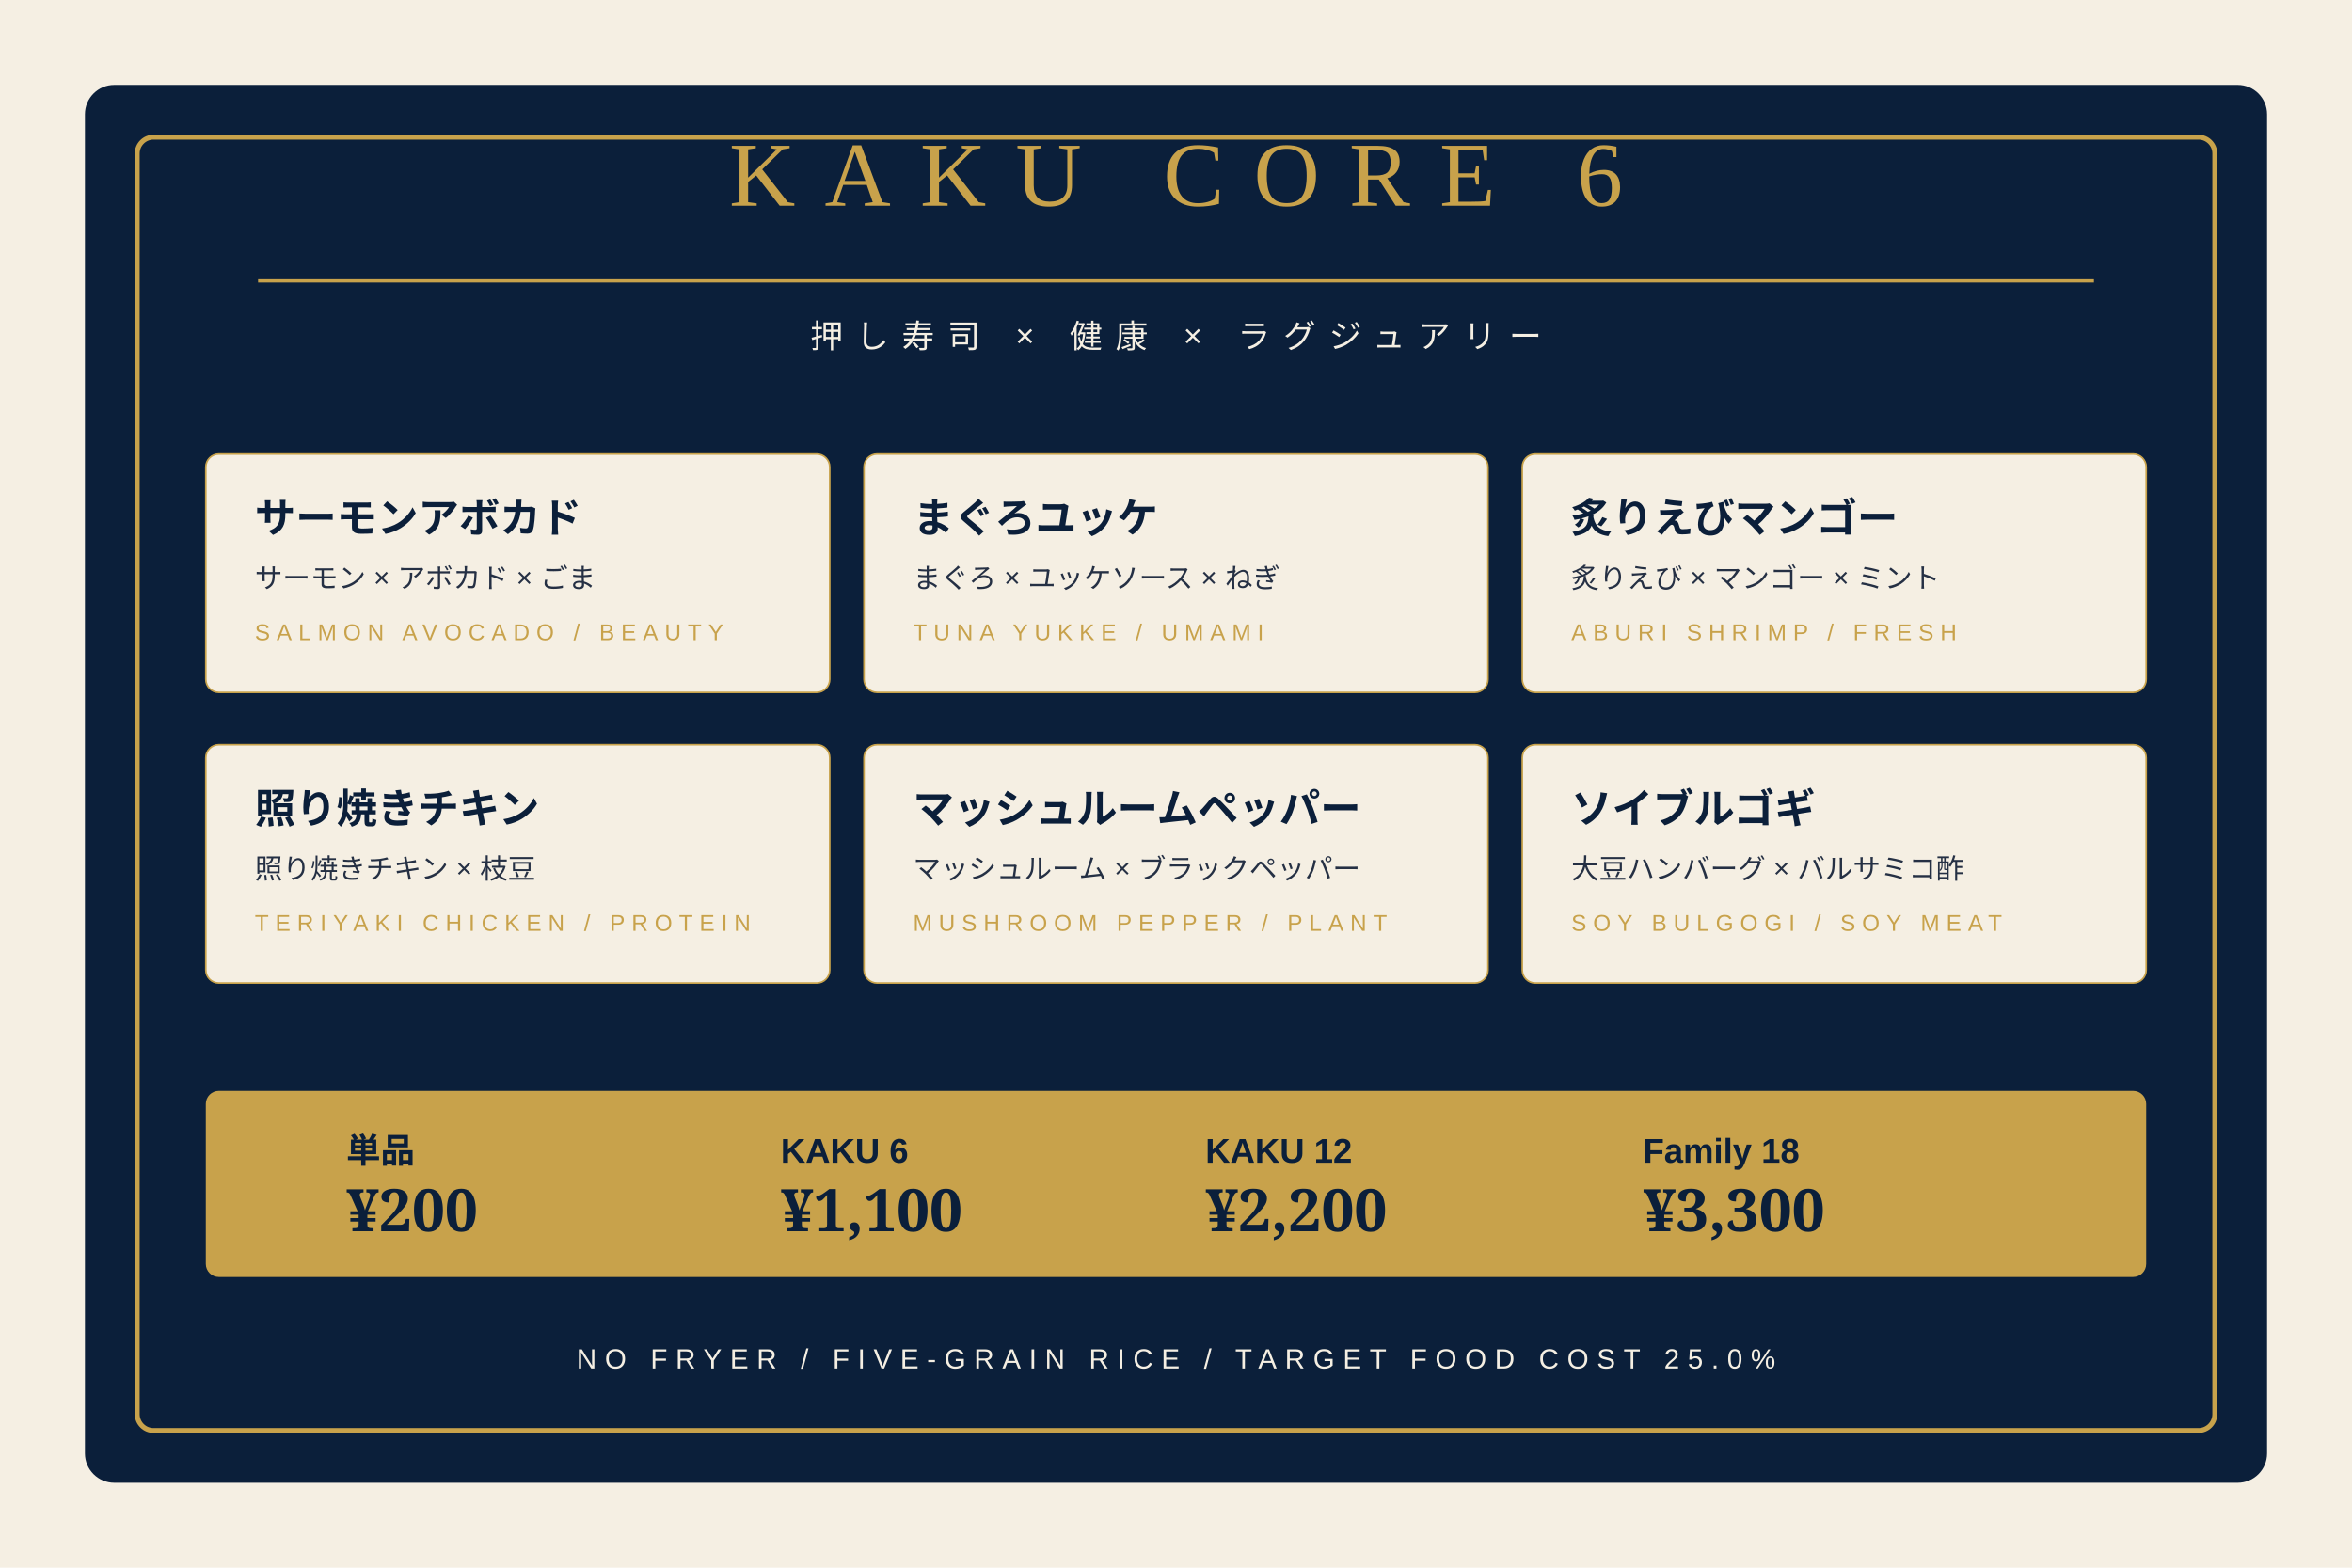
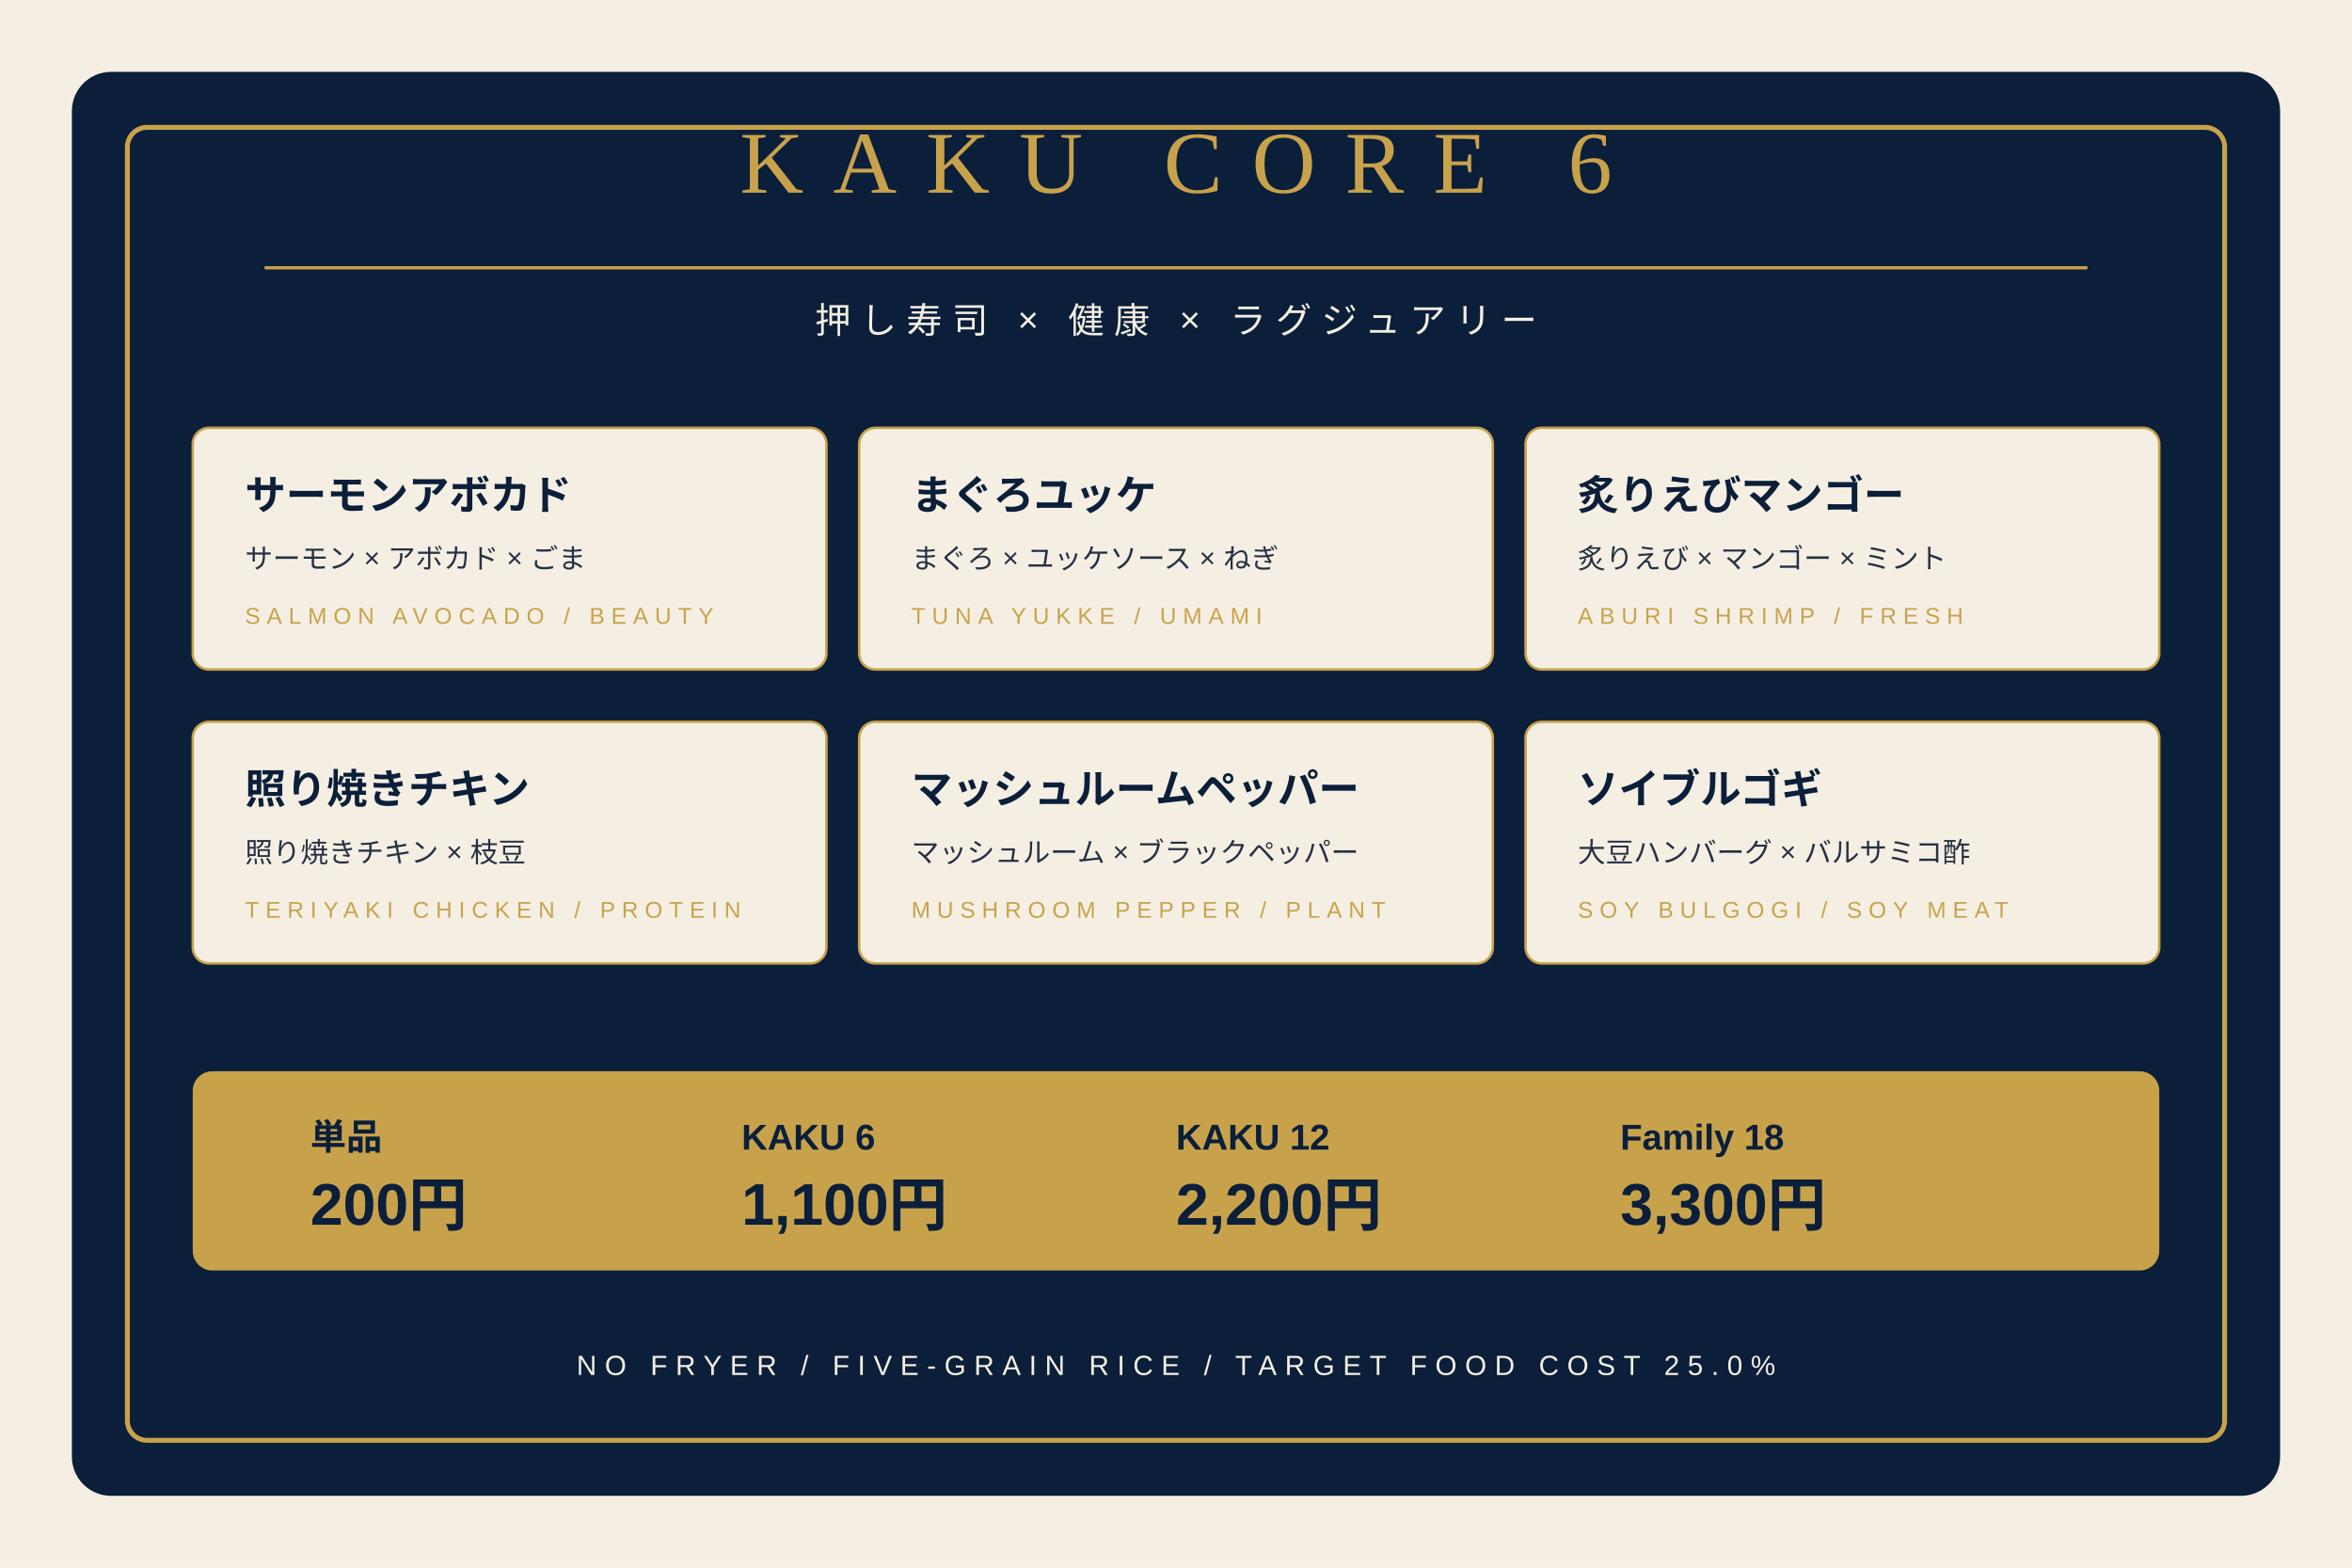
<svg xmlns="http://www.w3.org/2000/svg" width="1440" height="960" viewBox="0 0 1440 960" fill="none">
  <rect width="1440" height="960" fill="#F5EFE3" />
-   <rect x="52" y="52" width="1336" height="856" rx="18" fill="#0B1F3A" />
-   <rect x="84" y="84" width="1272" height="792" rx="10" stroke="#C8A24B" stroke-width="3" />
-   <line x1="158" y1="172" x2="1282" y2="172" stroke="#C8A24B" stroke-width="2" />
-   <text x="720" y="126" text-anchor="middle" font-family="Georgia, 'Times New Roman', serif" font-size="56" letter-spacing="18" fill="#C8A24B">KAKU CORE 6</text>
-   <text x="720" y="213" text-anchor="middle" font-family="Arial, sans-serif" font-size="20" letter-spacing="8" fill="#F5EFE3">押し寿司 × 健康 × ラグジュアリー</text>
-   <g font-family="Arial, 'Yu Gothic', sans-serif">
-     <rect x="126" y="278" width="382" height="146" rx="8" fill="#F5EFE3" stroke="#C8A24B" />
-     <text x="156" y="326" font-size="25" font-weight="700" fill="#0B1F3A">サーモンアボカド</text>
-     <text x="156" y="360" font-size="17" fill="#253044">サーモン × アボカド × ごま</text>
-     <text x="156" y="392" font-size="14" letter-spacing="4" fill="#C8A24B">SALMON AVOCADO / BEAUTY</text>
-     <rect x="529" y="278" width="382" height="146" rx="8" fill="#F5EFE3" stroke="#C8A24B" />
-     <text x="559" y="326" font-size="25" font-weight="700" fill="#0B1F3A">まぐろユッケ</text>
-     <text x="559" y="360" font-size="17" fill="#253044">まぐろ × ユッケソース × ねぎ</text>
-     <text x="559" y="392" font-size="14" letter-spacing="4" fill="#C8A24B">TUNA YUKKE / UMAMI</text>
-     <rect x="932" y="278" width="382" height="146" rx="8" fill="#F5EFE3" stroke="#C8A24B" />
-     <text x="962" y="326" font-size="25" font-weight="700" fill="#0B1F3A">炙りえびマンゴー</text>
-     <text x="962" y="360" font-size="17" fill="#253044">炙りえび × マンゴー × ミント</text>
-     <text x="962" y="392" font-size="14" letter-spacing="4" fill="#C8A24B">ABURI SHRIMP / FRESH</text>
-     <rect x="126" y="456" width="382" height="146" rx="8" fill="#F5EFE3" stroke="#C8A24B" />
-     <text x="156" y="504" font-size="25" font-weight="700" fill="#0B1F3A">照り焼きチキン</text>
-     <text x="156" y="538" font-size="17" fill="#253044">照り焼きチキン × 枝豆</text>
-     <text x="156" y="570" font-size="14" letter-spacing="4" fill="#C8A24B">TERIYAKI CHICKEN / PROTEIN</text>
-     <rect x="529" y="456" width="382" height="146" rx="8" fill="#F5EFE3" stroke="#C8A24B" />
-     <text x="559" y="504" font-size="25" font-weight="700" fill="#0B1F3A">マッシュルームペッパー</text>
-     <text x="559" y="538" font-size="17" fill="#253044">マッシュルーム × ブラックペッパー</text>
-     <text x="559" y="570" font-size="14" letter-spacing="4" fill="#C8A24B">MUSHROOM PEPPER / PLANT</text>
-     <rect x="932" y="456" width="382" height="146" rx="8" fill="#F5EFE3" stroke="#C8A24B" />
-     <text x="962" y="504" font-size="25" font-weight="700" fill="#0B1F3A">ソイブルゴギ</text>
-     <text x="962" y="538" font-size="17" fill="#253044">大豆ハンバーグ × バルサミコ酢</text>
-     <text x="962" y="570" font-size="14" letter-spacing="4" fill="#C8A24B">SOY BULGOGI / SOY MEAT</text>
+   <rect x="44" y="44" width="1352" height="872" rx="24" fill="#0B1F3A" />
+   <rect x="78" y="78" width="1284" height="804" rx="12" stroke="#C8A24B" stroke-width="3" />
+   <line x1="162" y1="164" x2="1278" y2="164" stroke="#C8A24B" stroke-width="2" />
+   <text x="720" y="118" text-anchor="middle" font-family="Georgia, 'Times New Roman', serif" font-size="54" letter-spacing="18" fill="#C8A24B">KAKU CORE 6</text>
+   <text x="720" y="204" text-anchor="middle" font-family="'Yu Gothic', Arial, sans-serif" font-size="22" letter-spacing="6" fill="#F5EFE3">押し寿司 × 健康 × ラグジュアリー</text>
+   <g font-family="'Yu Gothic', Arial, sans-serif">
+     <rect x="118" y="262" width="388" height="148" rx="10" fill="#F5EFE3" stroke="#C8A24B" stroke-width="1.5" />
+     <text x="150" y="312" font-size="25" font-weight="700" fill="#0B1F3A">サーモンアボカド</text>
+     <text x="150" y="348" font-size="17" fill="#253044">サーモン × アボカド × ごま</text>
+     <text x="150" y="382" font-size="14" letter-spacing="4" fill="#C8A24B">SALMON AVOCADO / BEAUTY</text>
+     <rect x="526" y="262" width="388" height="148" rx="10" fill="#F5EFE3" stroke="#C8A24B" stroke-width="1.5" />
+     <text x="558" y="312" font-size="25" font-weight="700" fill="#0B1F3A">まぐろユッケ</text>
+     <text x="558" y="348" font-size="17" fill="#253044">まぐろ × ユッケソース × ねぎ</text>
+     <text x="558" y="382" font-size="14" letter-spacing="4" fill="#C8A24B">TUNA YUKKE / UMAMI</text>
+     <rect x="934" y="262" width="388" height="148" rx="10" fill="#F5EFE3" stroke="#C8A24B" stroke-width="1.5" />
+     <text x="966" y="312" font-size="25" font-weight="700" fill="#0B1F3A">炙りえびマンゴー</text>
+     <text x="966" y="348" font-size="17" fill="#253044">炙りえび × マンゴー × ミント</text>
+     <text x="966" y="382" font-size="14" letter-spacing="4" fill="#C8A24B">ABURI SHRIMP / FRESH</text>
+     <rect x="118" y="442" width="388" height="148" rx="10" fill="#F5EFE3" stroke="#C8A24B" stroke-width="1.5" />
+     <text x="150" y="492" font-size="25" font-weight="700" fill="#0B1F3A">照り焼きチキン</text>
+     <text x="150" y="528" font-size="17" fill="#253044">照り焼きチキン × 枝豆</text>
+     <text x="150" y="562" font-size="14" letter-spacing="4" fill="#C8A24B">TERIYAKI CHICKEN / PROTEIN</text>
+     <rect x="526" y="442" width="388" height="148" rx="10" fill="#F5EFE3" stroke="#C8A24B" stroke-width="1.5" />
+     <text x="558" y="492" font-size="25" font-weight="700" fill="#0B1F3A">マッシュルームペッパー</text>
+     <text x="558" y="528" font-size="17" fill="#253044">マッシュルーム × ブラックペッパー</text>
+     <text x="558" y="562" font-size="14" letter-spacing="4" fill="#C8A24B">MUSHROOM PEPPER / PLANT</text>
+     <rect x="934" y="442" width="388" height="148" rx="10" fill="#F5EFE3" stroke="#C8A24B" stroke-width="1.5" />
+     <text x="966" y="492" font-size="25" font-weight="700" fill="#0B1F3A">ソイブルゴギ</text>
+     <text x="966" y="528" font-size="17" fill="#253044">大豆ハンバーグ × バルサミコ酢</text>
+     <text x="966" y="562" font-size="14" letter-spacing="4" fill="#C8A24B">SOY BULGOGI / SOY MEAT</text>
  </g>
-   <rect x="126" y="668" width="1188" height="114" rx="8" fill="#C8A24B" />
-   <g font-family="Arial, 'Yu Gothic', sans-serif" fill="#0B1F3A">
-     <text x="212" y="712" font-size="21" font-weight="700">単品</text>
-     <text x="212" y="754" font-family="Georgia, serif" font-size="36" font-weight="700">¥200</text>
-     <text x="478" y="712" font-size="21" font-weight="700">KAKU 6</text>
-     <text x="478" y="754" font-family="Georgia, serif" font-size="36" font-weight="700">¥1,100</text>
-     <text x="738" y="712" font-size="21" font-weight="700">KAKU 12</text>
-     <text x="738" y="754" font-family="Georgia, serif" font-size="36" font-weight="700">¥2,200</text>
-     <text x="1006" y="712" font-size="21" font-weight="700">Family 18</text>
-     <text x="1006" y="754" font-family="Georgia, serif" font-size="36" font-weight="700">¥3,300</text>
+   <rect x="118" y="656" width="1204" height="122" rx="12" fill="#C8A24B" />
+   <g font-family="'Yu Gothic', Arial, sans-serif" fill="#0B1F3A">
+     <text x="190" y="704" font-size="22" font-weight="700">単品</text>
+     <text x="190" y="750" font-family="'Yu Gothic', Arial, sans-serif" font-size="36" font-weight="700">200円</text>
+     <text x="454" y="704" font-size="22" font-weight="700">KAKU 6</text>
+     <text x="454" y="750" font-family="'Yu Gothic', Arial, sans-serif" font-size="36" font-weight="700">1,100円</text>
+     <text x="720" y="704" font-size="22" font-weight="700">KAKU 12</text>
+     <text x="720" y="750" font-family="'Yu Gothic', Arial, sans-serif" font-size="36" font-weight="700">2,200円</text>
+     <text x="992" y="704" font-size="22" font-weight="700">Family 18</text>
+     <text x="992" y="750" font-family="'Yu Gothic', Arial, sans-serif" font-size="36" font-weight="700">3,300円</text>
  </g>
-   <text x="720" y="838" text-anchor="middle" font-family="Arial, 'Yu Gothic', sans-serif" font-size="17" letter-spacing="5" fill="#F5EFE3">NO FRYER / FIVE-GRAIN RICE / TARGET FOOD COST 25.0%</text>
+   <text x="720" y="842" text-anchor="middle" font-family="'Yu Gothic', Arial, sans-serif" font-size="17" letter-spacing="5" fill="#F5EFE3">NO FRYER / FIVE-GRAIN RICE / TARGET FOOD COST 25.0%</text>
</svg>
